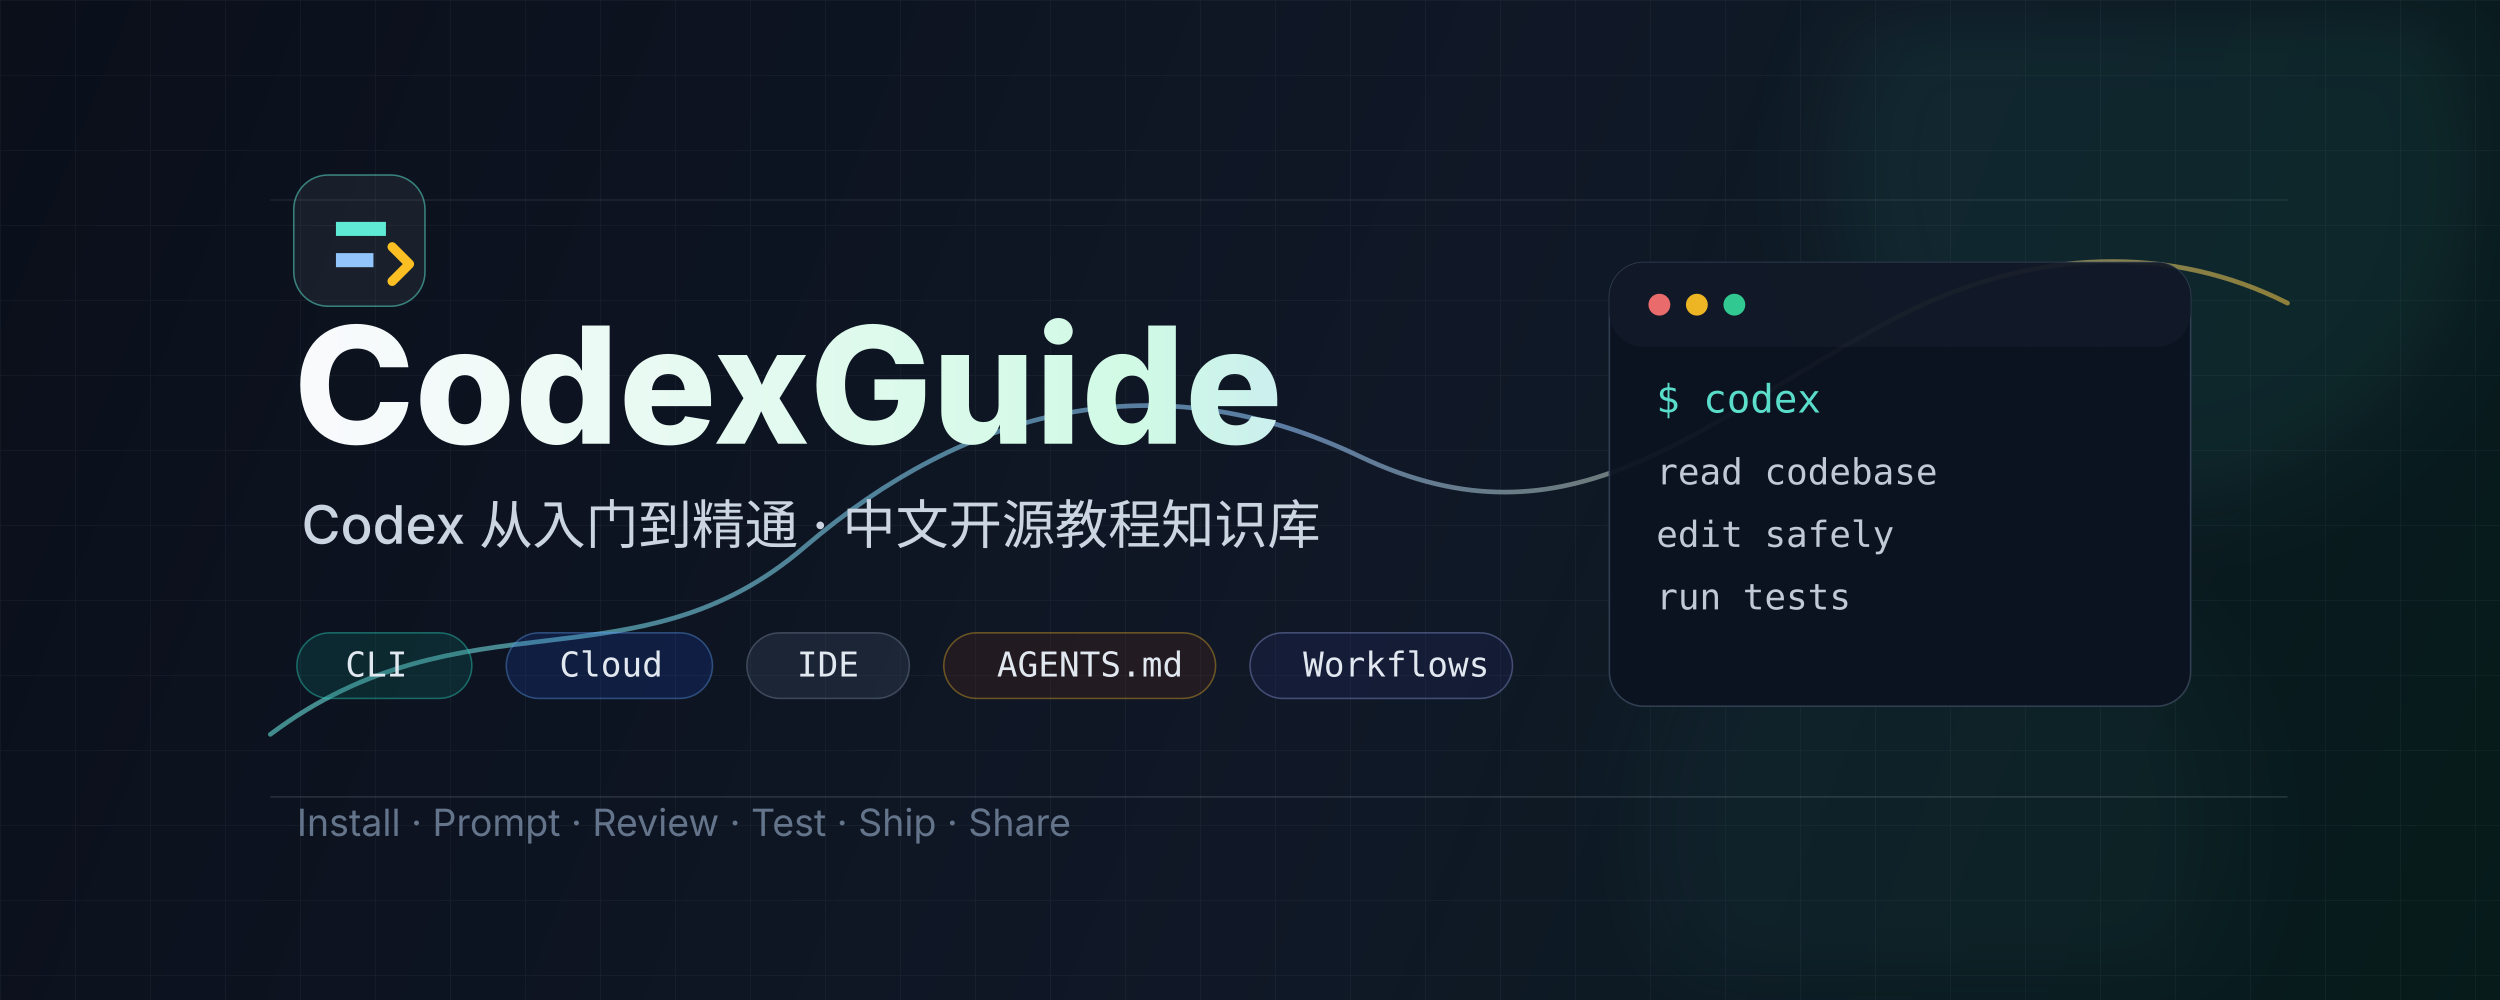
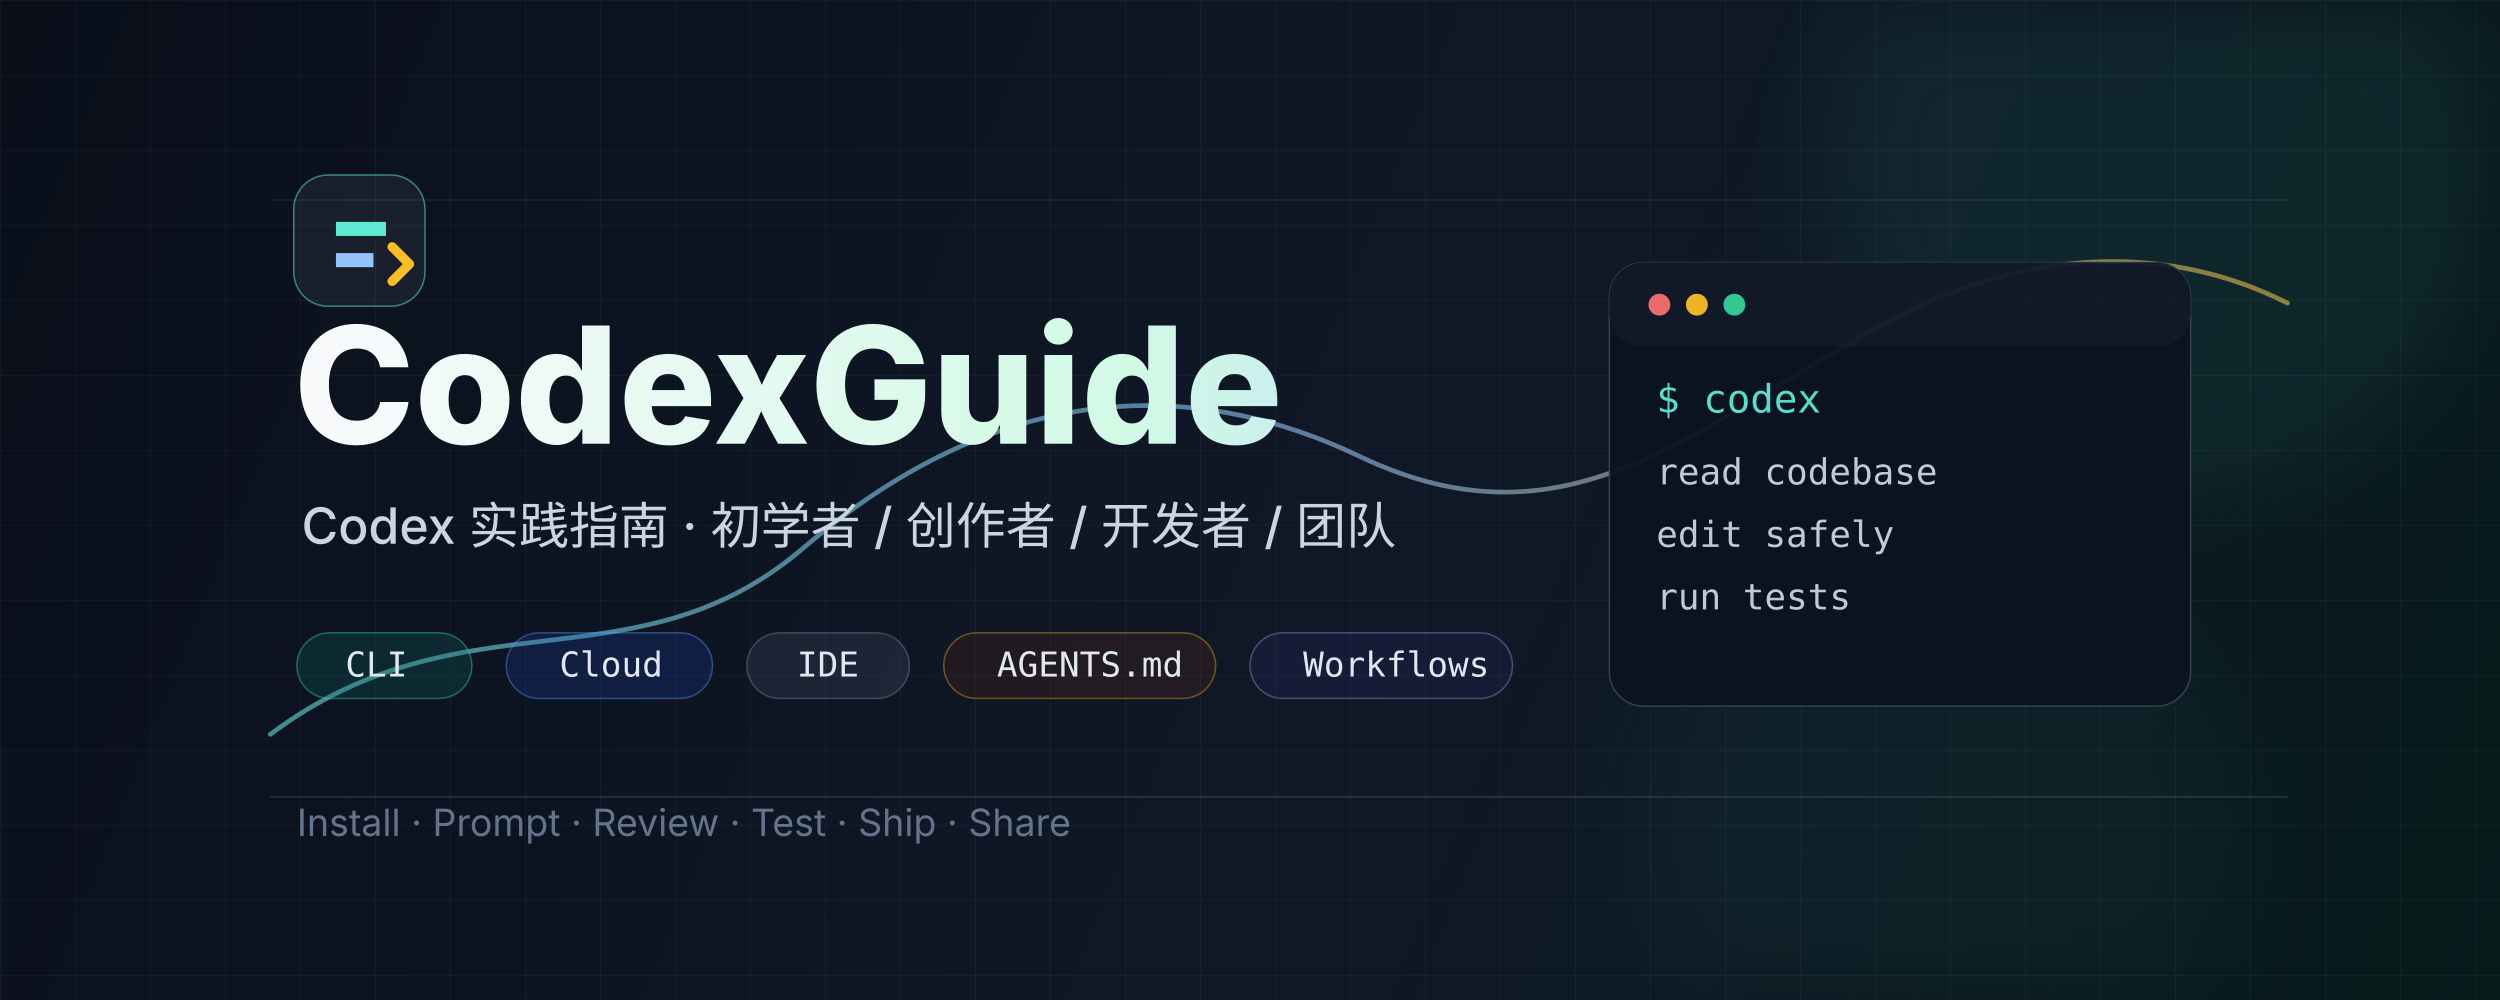
<svg xmlns="http://www.w3.org/2000/svg" width="1600" height="640" viewBox="0 0 1600 640" fill="none">
  <defs>
    <linearGradient id="bg" x1="0" y1="0" x2="1600" y2="640" gradientUnits="userSpaceOnUse">
      <stop offset="0" stop-color="#0A0F1A" />
      <stop offset="0.55" stop-color="#101827" />
      <stop offset="1" stop-color="#061B1A" />
    </linearGradient>
    <linearGradient id="line" x1="160" y1="92" x2="1450" y2="550" gradientUnits="userSpaceOnUse">
      <stop offset="0" stop-color="#5EEAD4" />
      <stop offset="0.5" stop-color="#93C5FD" />
      <stop offset="1" stop-color="#FBBF24" />
    </linearGradient>
    <linearGradient id="title" x1="210" y1="210" x2="1000" y2="210" gradientUnits="userSpaceOnUse">
      <stop offset="0" stop-color="#F8FAFC" />
      <stop offset="0.65" stop-color="#D1FAE5" />
      <stop offset="1" stop-color="#BFDBFE" />
    </linearGradient>
    <filter id="softGlow" x="-50%" y="-50%" width="200%" height="200%">
      <feGaussianBlur stdDeviation="28" result="blur" />
      <feColorMatrix in="blur" type="matrix" values="0 0 0 0 0.09 0 0 0 0 0.83 0 0 0 0 0.74 0 0 0 0.42 0" />
    </filter>
    <pattern id="grid" width="48" height="48" patternUnits="userSpaceOnUse">
      <path d="M48 0H0V48" stroke="#94A3B8" stroke-opacity="0.08" stroke-width="1" />
    </pattern>
  </defs>
  <rect width="1600" height="640" fill="url(#bg)" />
  <rect width="1600" height="640" fill="url(#grid)" />
  <circle cx="1380" cy="110" r="210" fill="#14B8A6" opacity="0.15" filter="url(#softGlow)" />
  <circle cx="1240" cy="530" r="190" fill="#F59E0B" opacity="0.09" filter="url(#softGlow)" />
  <path d="M173 470C297 377 407 443 515 350C619 261 740 230 870 292C1006 357 1087 270 1212 204C1302 157 1391 157 1464 194" stroke="url(#line)" stroke-width="3" stroke-linecap="round" opacity="0.58" />
  <path d="M173 510H1464" stroke="#E2E8F0" stroke-opacity="0.14" />
  <path d="M173 128H1464" stroke="#E2E8F0" stroke-opacity="0.08" />
  <g opacity="0.94">
    <rect x="1030" y="168" width="372" height="284" rx="22" fill="#0B1220" stroke="#334155" />
    <rect x="1030" y="168" width="372" height="54" rx="22" fill="#111827" />
    <circle cx="1062" cy="195" r="7" fill="#F87171" />
    <circle cx="1086" cy="195" r="7" fill="#FBBF24" />
    <circle cx="1110" cy="195" r="7" fill="#34D399" />
    <text x="1060" y="264" fill="#5EEAD4" font-family="ui-monospace, SFMono-Regular, Menlo, Monaco, Consolas, monospace" font-size="25" letter-spacing="0">$ codex</text>
    <text x="1060" y="310" fill="#CBD5E1" font-family="ui-monospace, SFMono-Regular, Menlo, Monaco, Consolas, monospace" font-size="23" letter-spacing="0">read codebase</text>
    <text x="1060" y="350" fill="#CBD5E1" font-family="ui-monospace, SFMono-Regular, Menlo, Monaco, Consolas, monospace" font-size="23" letter-spacing="0">edit safely</text>
    <text x="1060" y="390" fill="#CBD5E1" font-family="ui-monospace, SFMono-Regular, Menlo, Monaco, Consolas, monospace" font-size="23" letter-spacing="0">run tests</text>
  </g>
  <g>
    <rect x="188" y="112" width="84" height="84" rx="22" fill="#F8FAFC" fill-opacity="0.06" stroke="#5EEAD4" stroke-opacity="0.5" />
    <path d="M215 142H247V151H215V142Z" fill="#5EEAD4" />
    <path d="M215 162H239V171H215V162Z" fill="#93C5FD" />
    <path d="M251 158L262 169L251 180" stroke="#FBBF24" stroke-width="6" stroke-linecap="round" stroke-linejoin="round" />
  </g>
  <text x="188" y="284" fill="url(#title)" font-family="-apple-system, BlinkMacSystemFont, Segoe UI, PingFang SC, Microsoft YaHei, sans-serif" font-size="104" font-weight="800" letter-spacing="0">CodexGuide</text>
-   <text x="193" y="348" fill="#CBD5E1" font-family="-apple-system, BlinkMacSystemFont, Segoe UI, PingFang SC, Microsoft YaHei, sans-serif" font-size="34" font-weight="500" letter-spacing="0">Codex 从入门到精通 · 中文开源教程知识库</text>
+   <text x="193" y="348" fill="#CBD5E1" font-family="-apple-system, BlinkMacSystemFont, Segoe UI, PingFang SC, Microsoft YaHei, sans-serif" font-size="32" font-weight="500" letter-spacing="0">Codex 实践指南 · 初学者 / 创作者 / 开发者 / 团队</text>
  <g font-family="ui-monospace, SFMono-Regular, Menlo, Monaco, Consolas, monospace" font-size="22" fill="#E2E8F0">
    <rect x="190" y="405" width="112" height="42" rx="21" fill="#0F766E" fill-opacity="0.22" stroke="#2DD4BF" stroke-opacity="0.42" />
    <text x="221" y="433">CLI</text>
    <rect x="324" y="405" width="132" height="42" rx="21" fill="#1D4ED8" fill-opacity="0.18" stroke="#60A5FA" stroke-opacity="0.38" />
    <text x="358" y="433">Cloud</text>
    <rect x="478" y="405" width="104" height="42" rx="21" fill="#334155" fill-opacity="0.38" stroke="#94A3B8" stroke-opacity="0.32" />
    <text x="510" y="433">IDE</text>
    <rect x="604" y="405" width="174" height="42" rx="21" fill="#7C2D12" fill-opacity="0.18" stroke="#FBBF24" stroke-opacity="0.36" />
    <text x="638" y="433">AGENTS.md</text>
    <rect x="800" y="405" width="168" height="42" rx="21" fill="#312E81" fill-opacity="0.18" stroke="#A5B4FC" stroke-opacity="0.34" />
    <text x="834" y="433">Workflows</text>
  </g>
  <text x="190" y="535" fill="#64748B" font-family="-apple-system, BlinkMacSystemFont, Segoe UI, sans-serif" font-size="24" letter-spacing="0">Install · Prompt · Review · Test · Ship · Share</text>
</svg>
